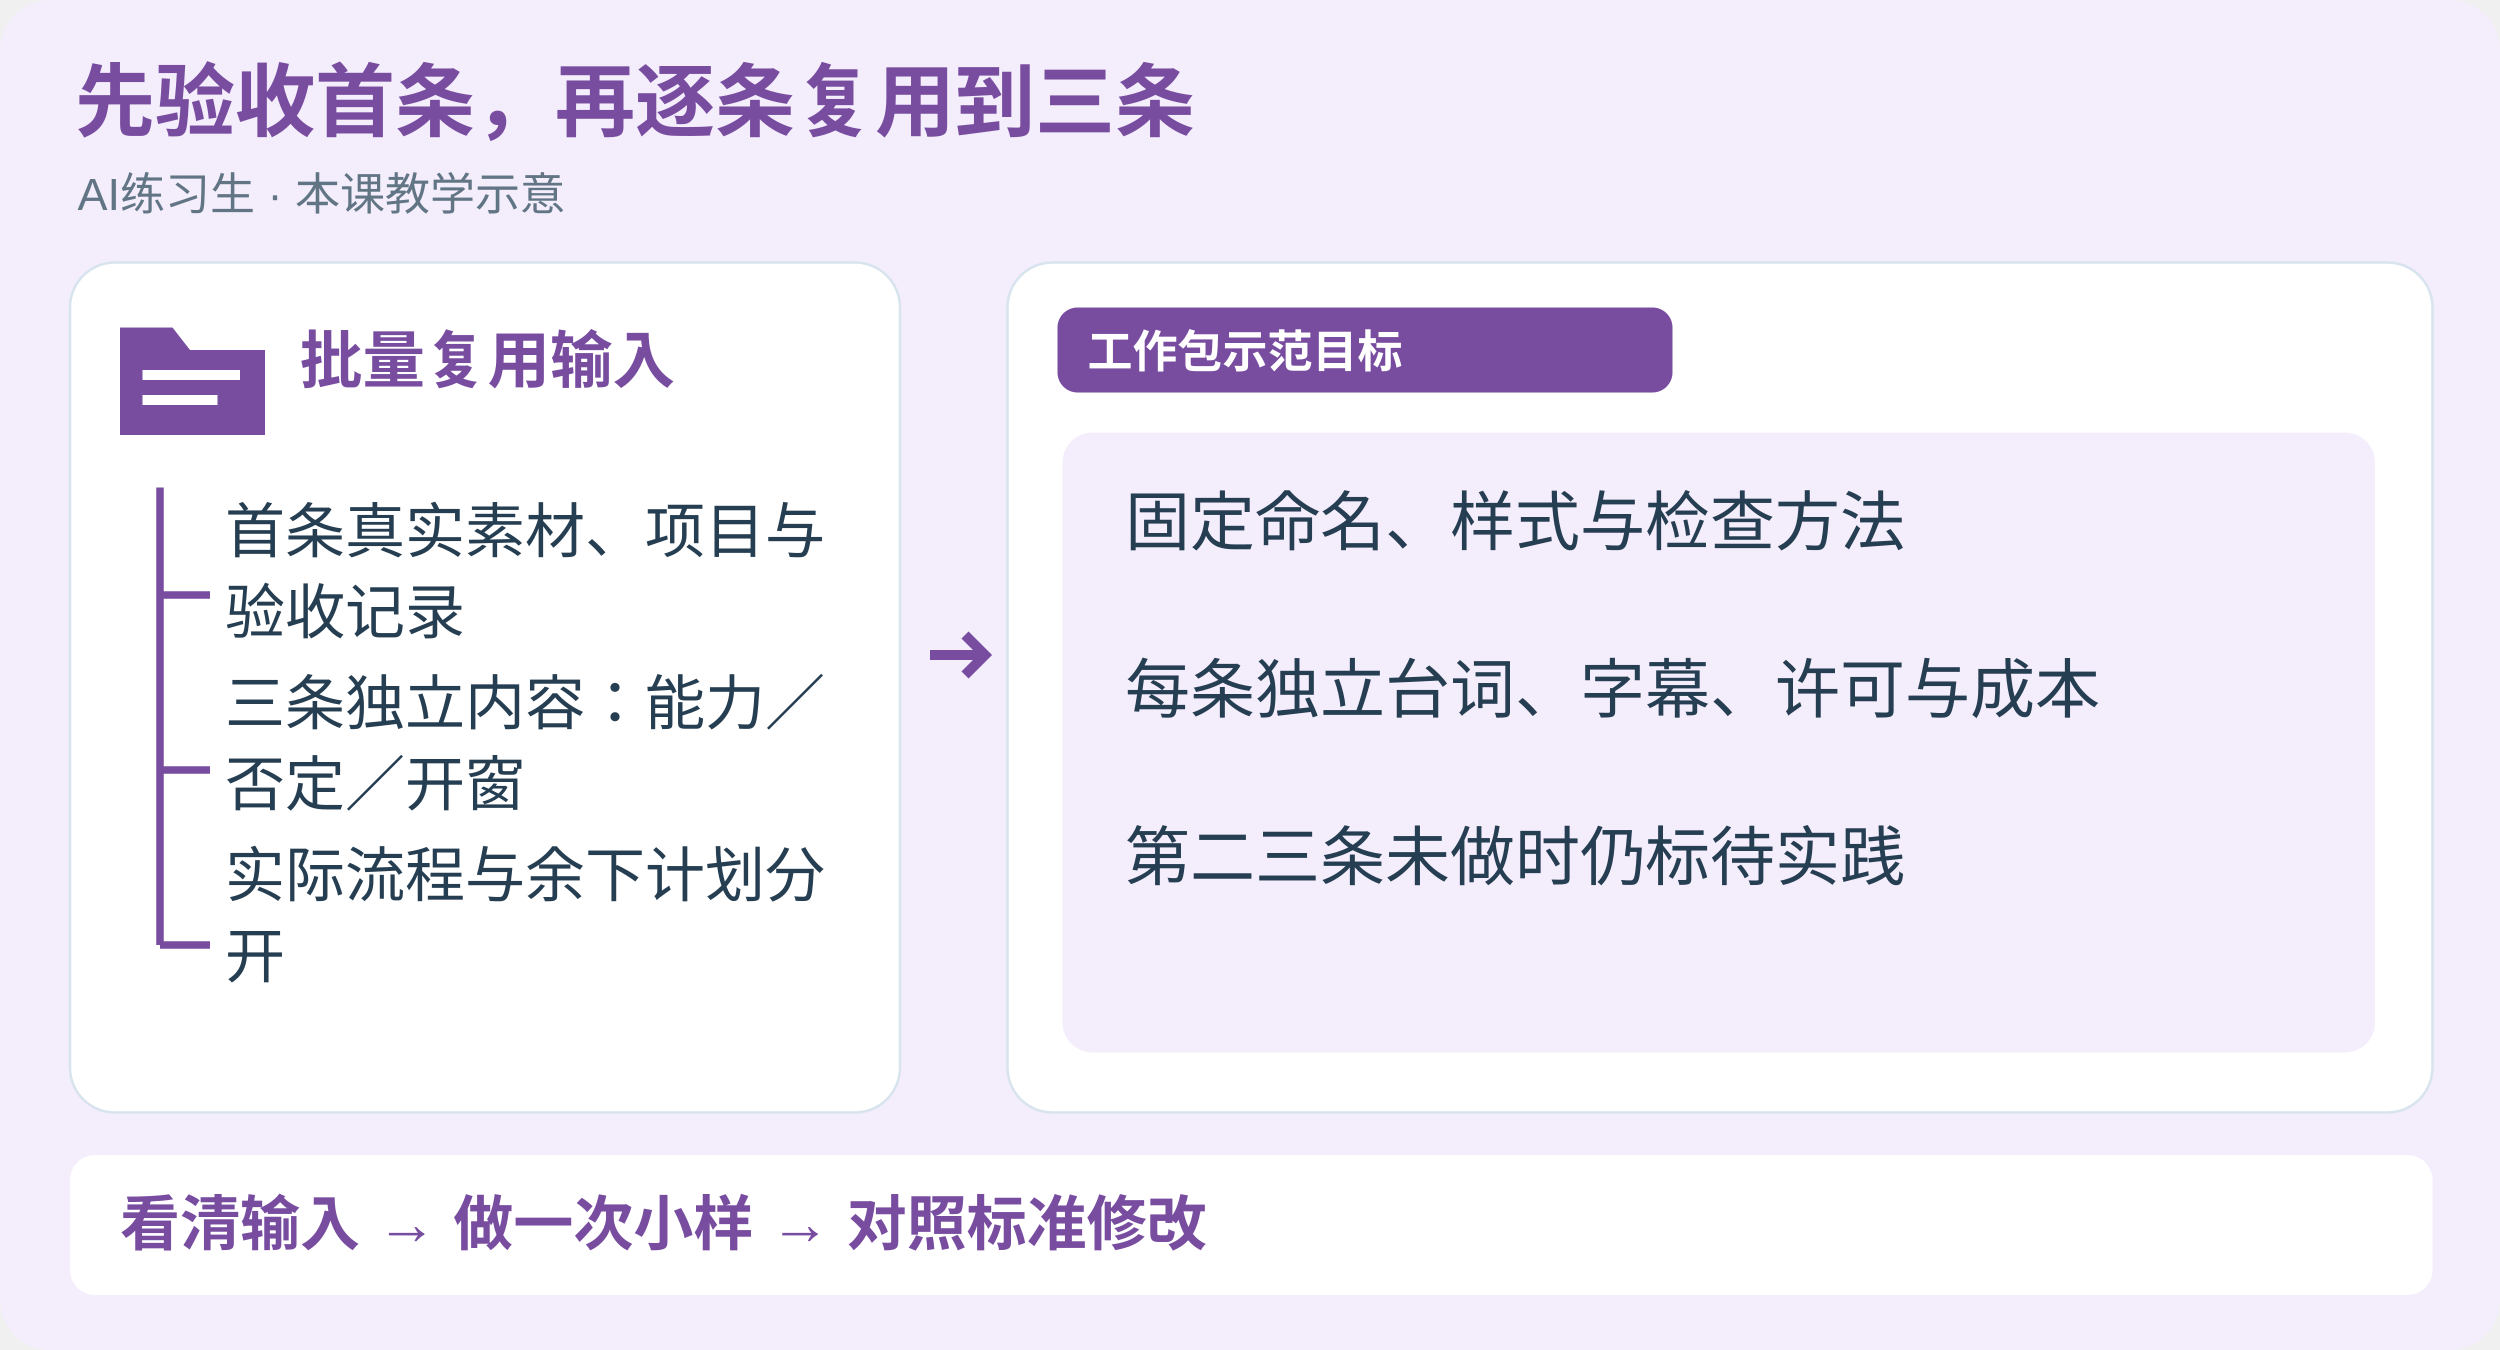
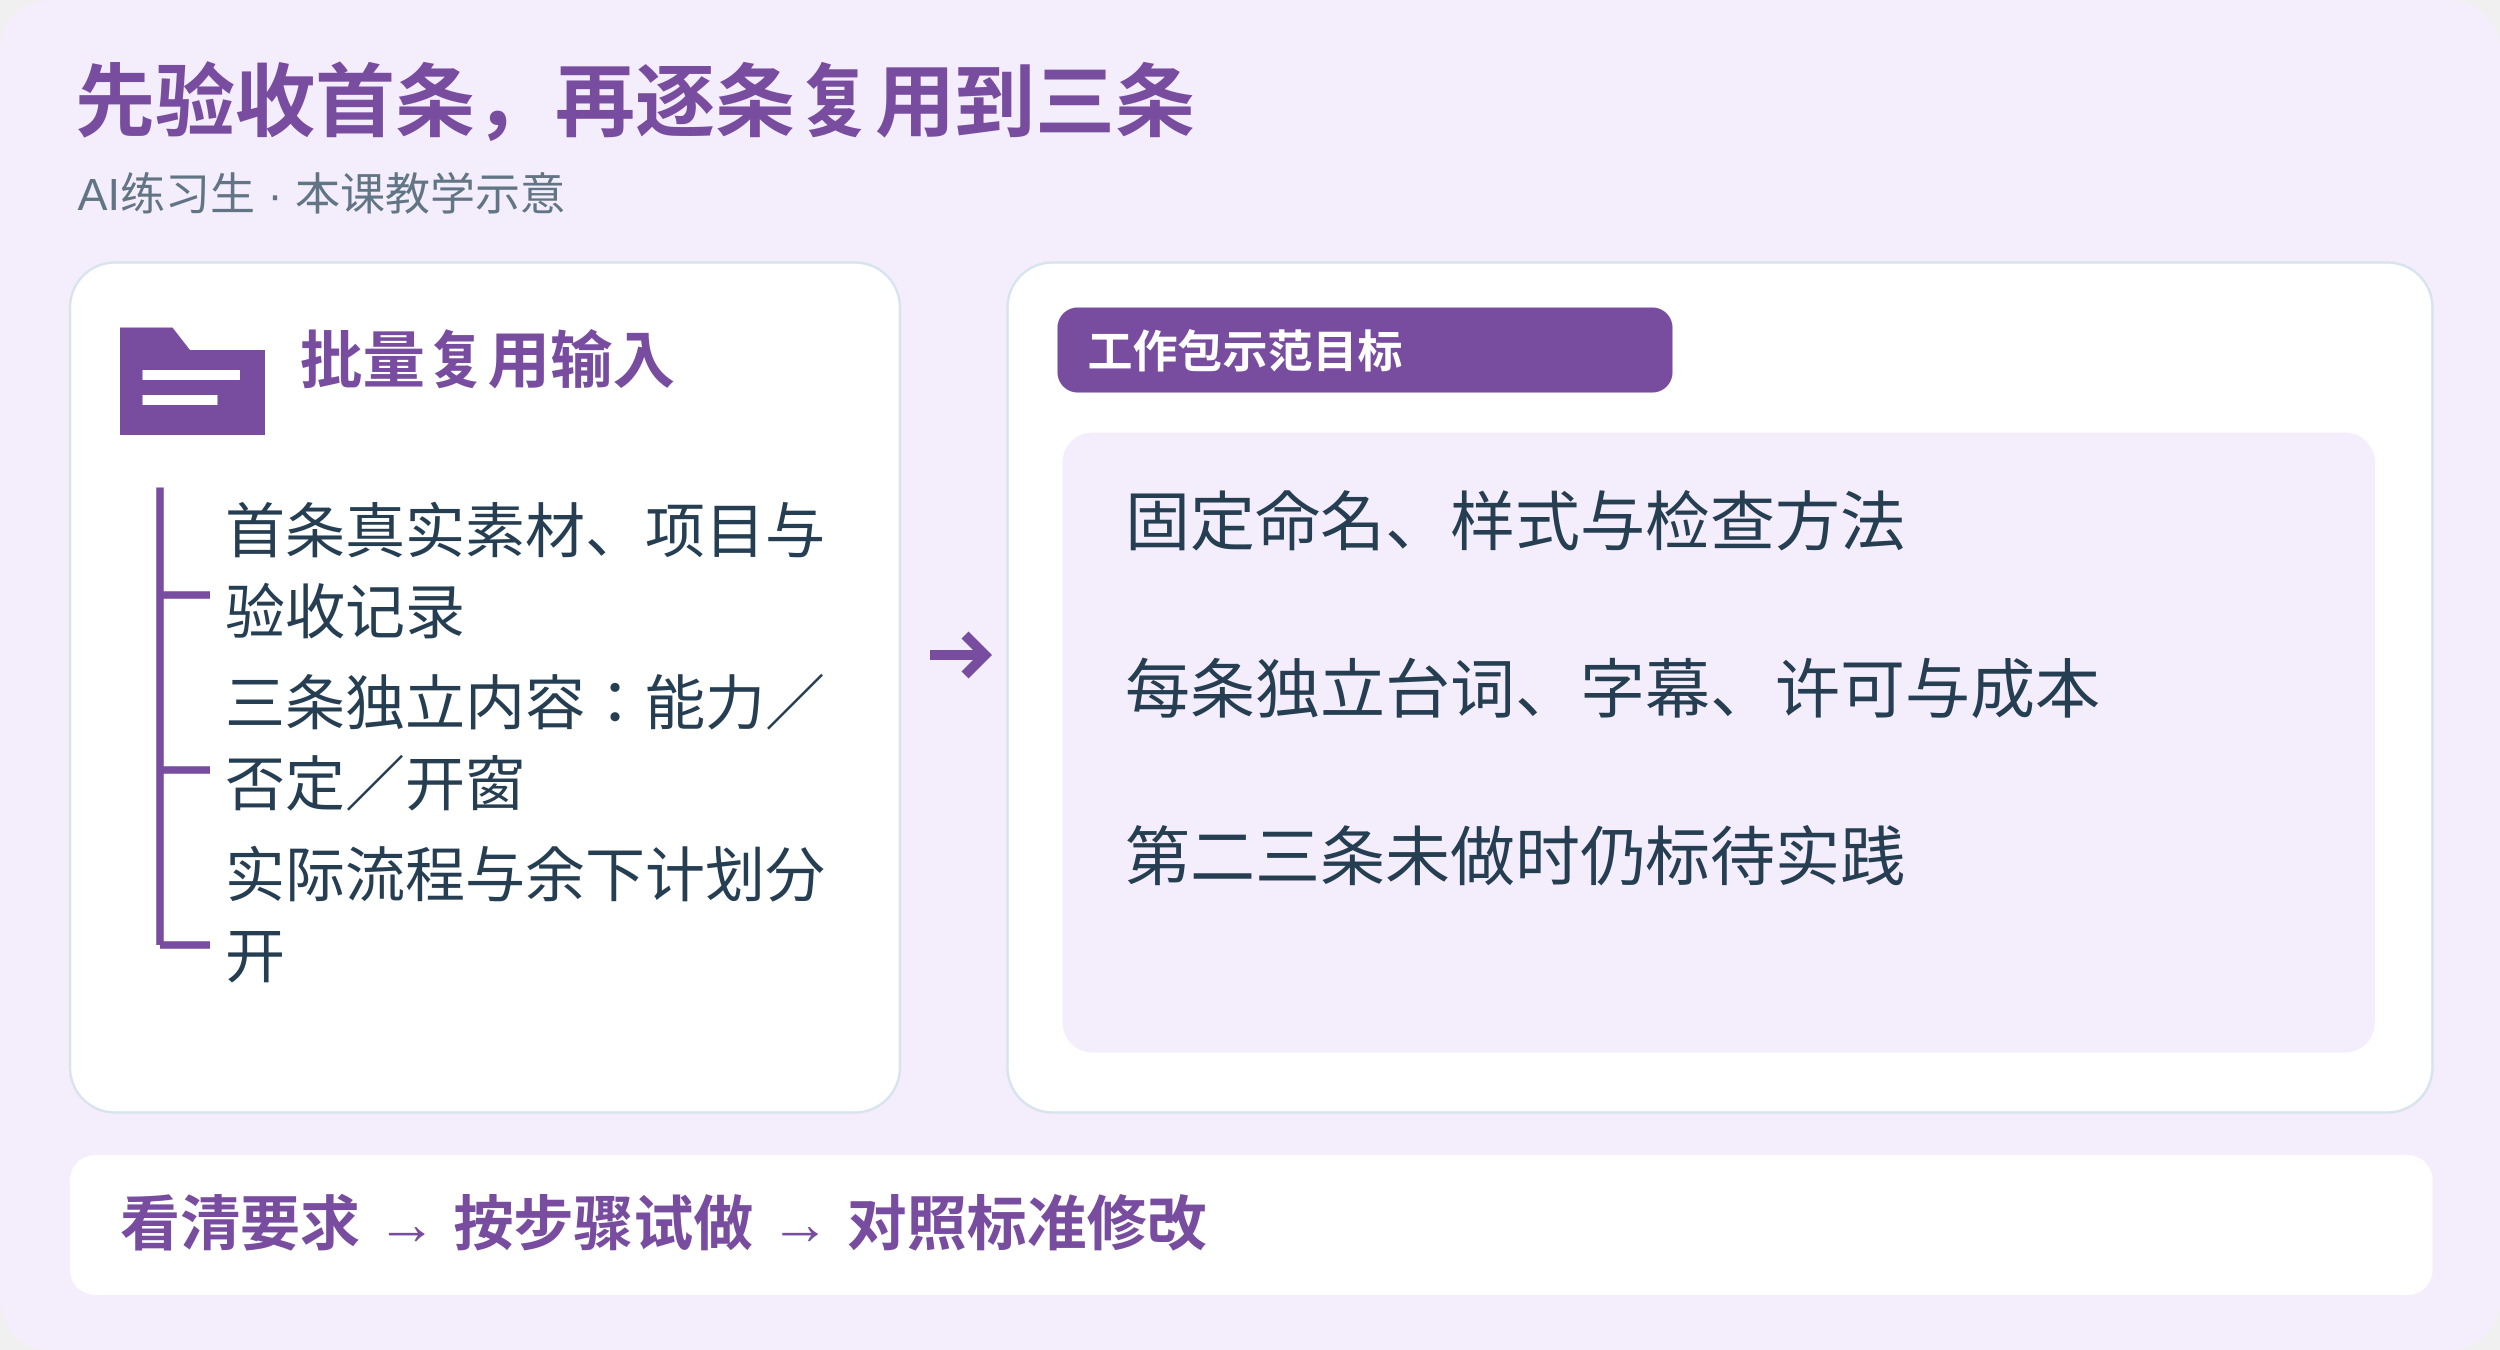
<svg xmlns="http://www.w3.org/2000/svg" width="1000" height="540" viewBox="0 0 1000 540" role="img" aria-labelledby="title desc">
  <style>text{font-family:'PingFang SC','Microsoft YaHei',Arial,sans-serif}</style>
  <rect x="0" y="0" width="1000" height="540" rx="20" fill="#f4edfc" stroke="none" />
  <text x="30" y="52" font-size="32" fill="#784da0" font-weight="750">
    <tspan x="30" dy="0">先验收首条，再逐条复用到三条</tspan>
  </text>
  <text x="31" y="84" font-size="18" fill="#617585" font-weight="500">
    <tspan x="31" dy="0">AI练习生 · 本课教学示意</tspan>
  </text>
  <rect x="28" y="105" width="332" height="340" rx="18" fill="#fff" stroke="#d7e4ed" />
  <path d="M48 131h21l7 9h30v34h-58z" fill="#784da0" />
  <path d="M57 150h39m-39 10h30" stroke="white" stroke-width="4" />
  <text x="120" y="153" font-size="25" fill="#784da0" font-weight="700">
    <tspan x="120" dy="0">批量复用输入</tspan>
  </text>
  <path d="M64 195v183m0-140h20m-20 70h20m-20 70h20" stroke="#784da0" stroke-width="3" fill="none" />
  <text x="90" y="221" font-size="24" fill="#263e52" font-weight="500">
    <tspan x="90" dy="0">首条真实素材、项目与</tspan>
    <tspan x="90" dy="32.4">验收记录</tspan>
  </text>
  <text x="90" y="289.8" font-size="24" fill="#263e52" font-weight="500">
    <tspan x="90" dy="0">三条独立内容：能力／</tspan>
    <tspan x="90" dy="32.4">否定／开窗</tspan>
  </text>
  <text x="90" y="358.6" font-size="24" fill="#263e52" font-weight="500">
    <tspan x="90" dy="0">实际流程与余下计划分</tspan>
    <tspan x="90" dy="32.4">开</tspan>
  </text>
  <path d="M372 262h22m-8-8l8 8-8 8" stroke="#784da0" stroke-width="4" fill="none" />
  <rect x="403" y="105" width="570" height="340" rx="18" fill="#fff" stroke="#d7e4ed" />
  <rect x="423" y="123" width="246" height="34" rx="8" fill="#784da0" stroke="none" />
  <text x="435" y="147" font-size="18" fill="#fff" font-weight="700">
    <tspan x="435" dy="0">工作包示范目标</tspan>
  </text>
  <rect x="425" y="173" width="525" height="248" rx="12" fill="#f4edfc" stroke="none" />
  <text x="450" y="218" font-size="26" fill="#263e52" font-weight="500">
    <tspan x="450" dy="0">固定命名、样式与检查方法</tspan>
  </text>
  <text x="450" y="285" font-size="26" fill="#263e52" font-weight="500">
    <tspan x="450" dy="0">每条独立台词、字幕、许可与成本</tspan>
  </text>
  <text x="450" y="352" font-size="26" fill="#263e52" font-weight="500">
    <tspan x="450" dy="0">第二三条未做时仍标待实践</tspan>
  </text>
  <rect x="28" y="462" width="945" height="56" rx="10" fill="#fff" stroke="none" />
  <text x="48" y="498" font-size="24" fill="#784da0" font-weight="650">
-     <tspan x="48" dy="0">看清输入 → 做一次小样 → 对照标准修改</tspan>
+     <tspan x="48" dy="0">看清要求 → 按步骤试做 → 对照标准修改</tspan>
  </text>
</svg>
